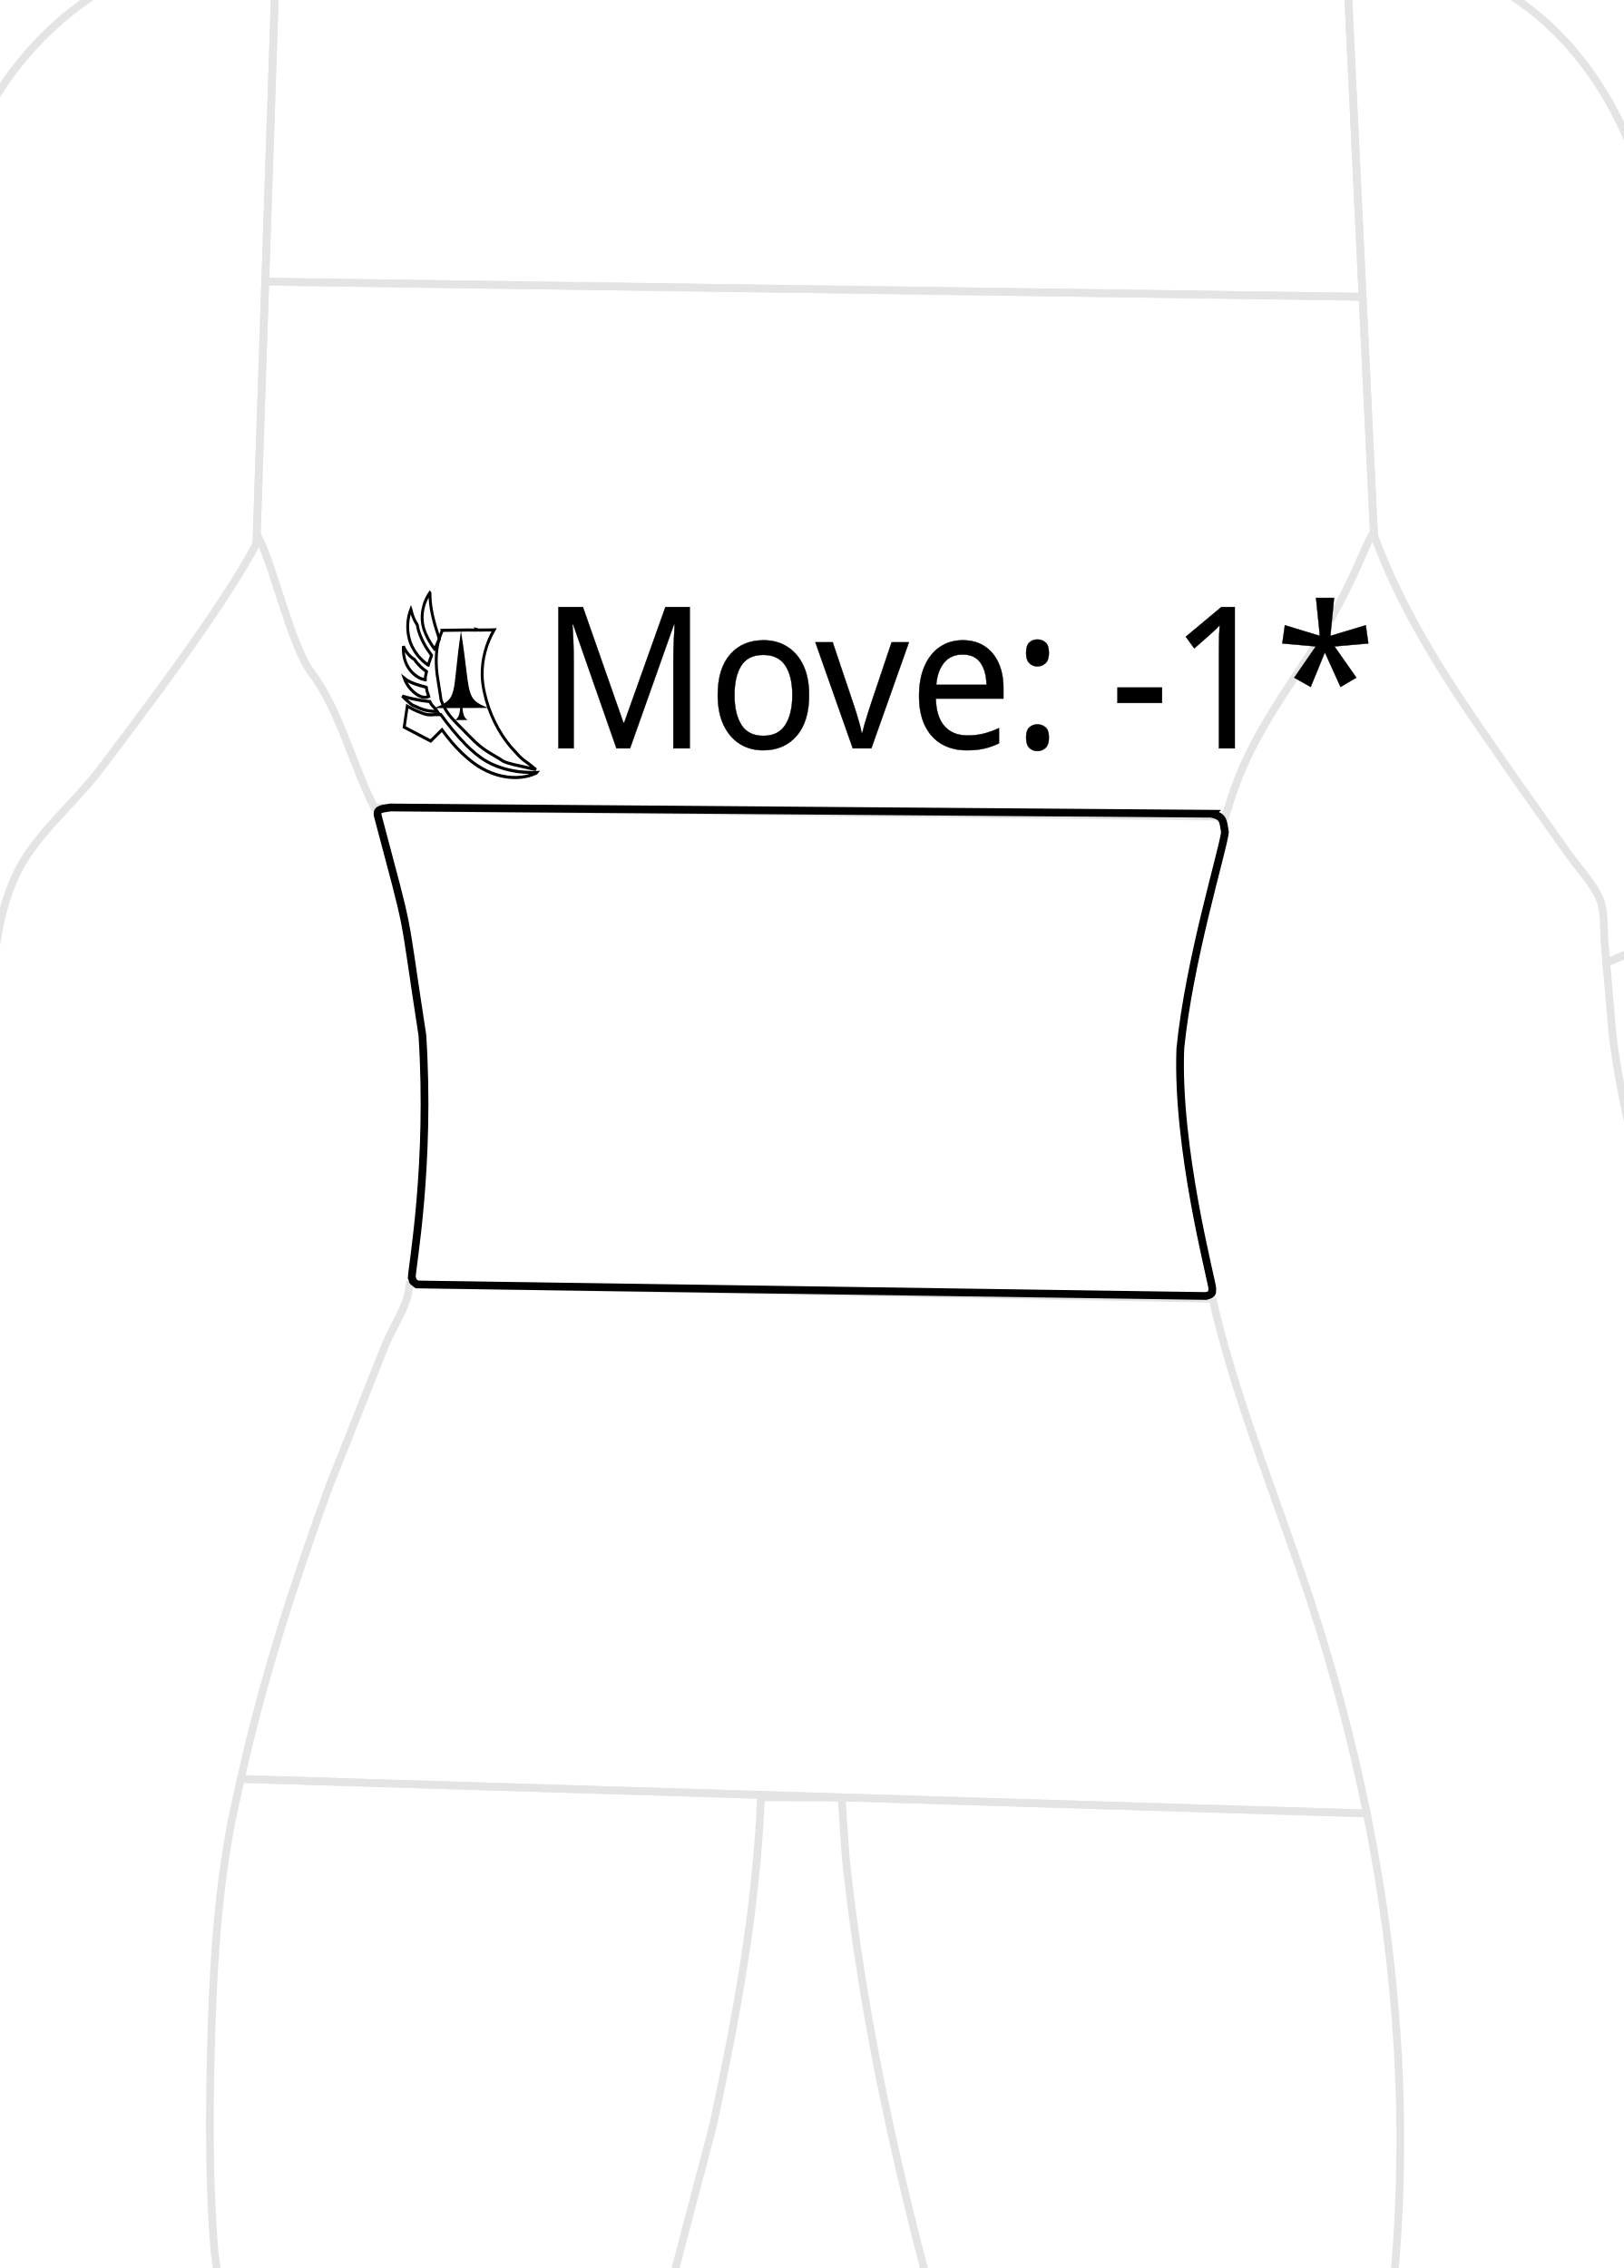
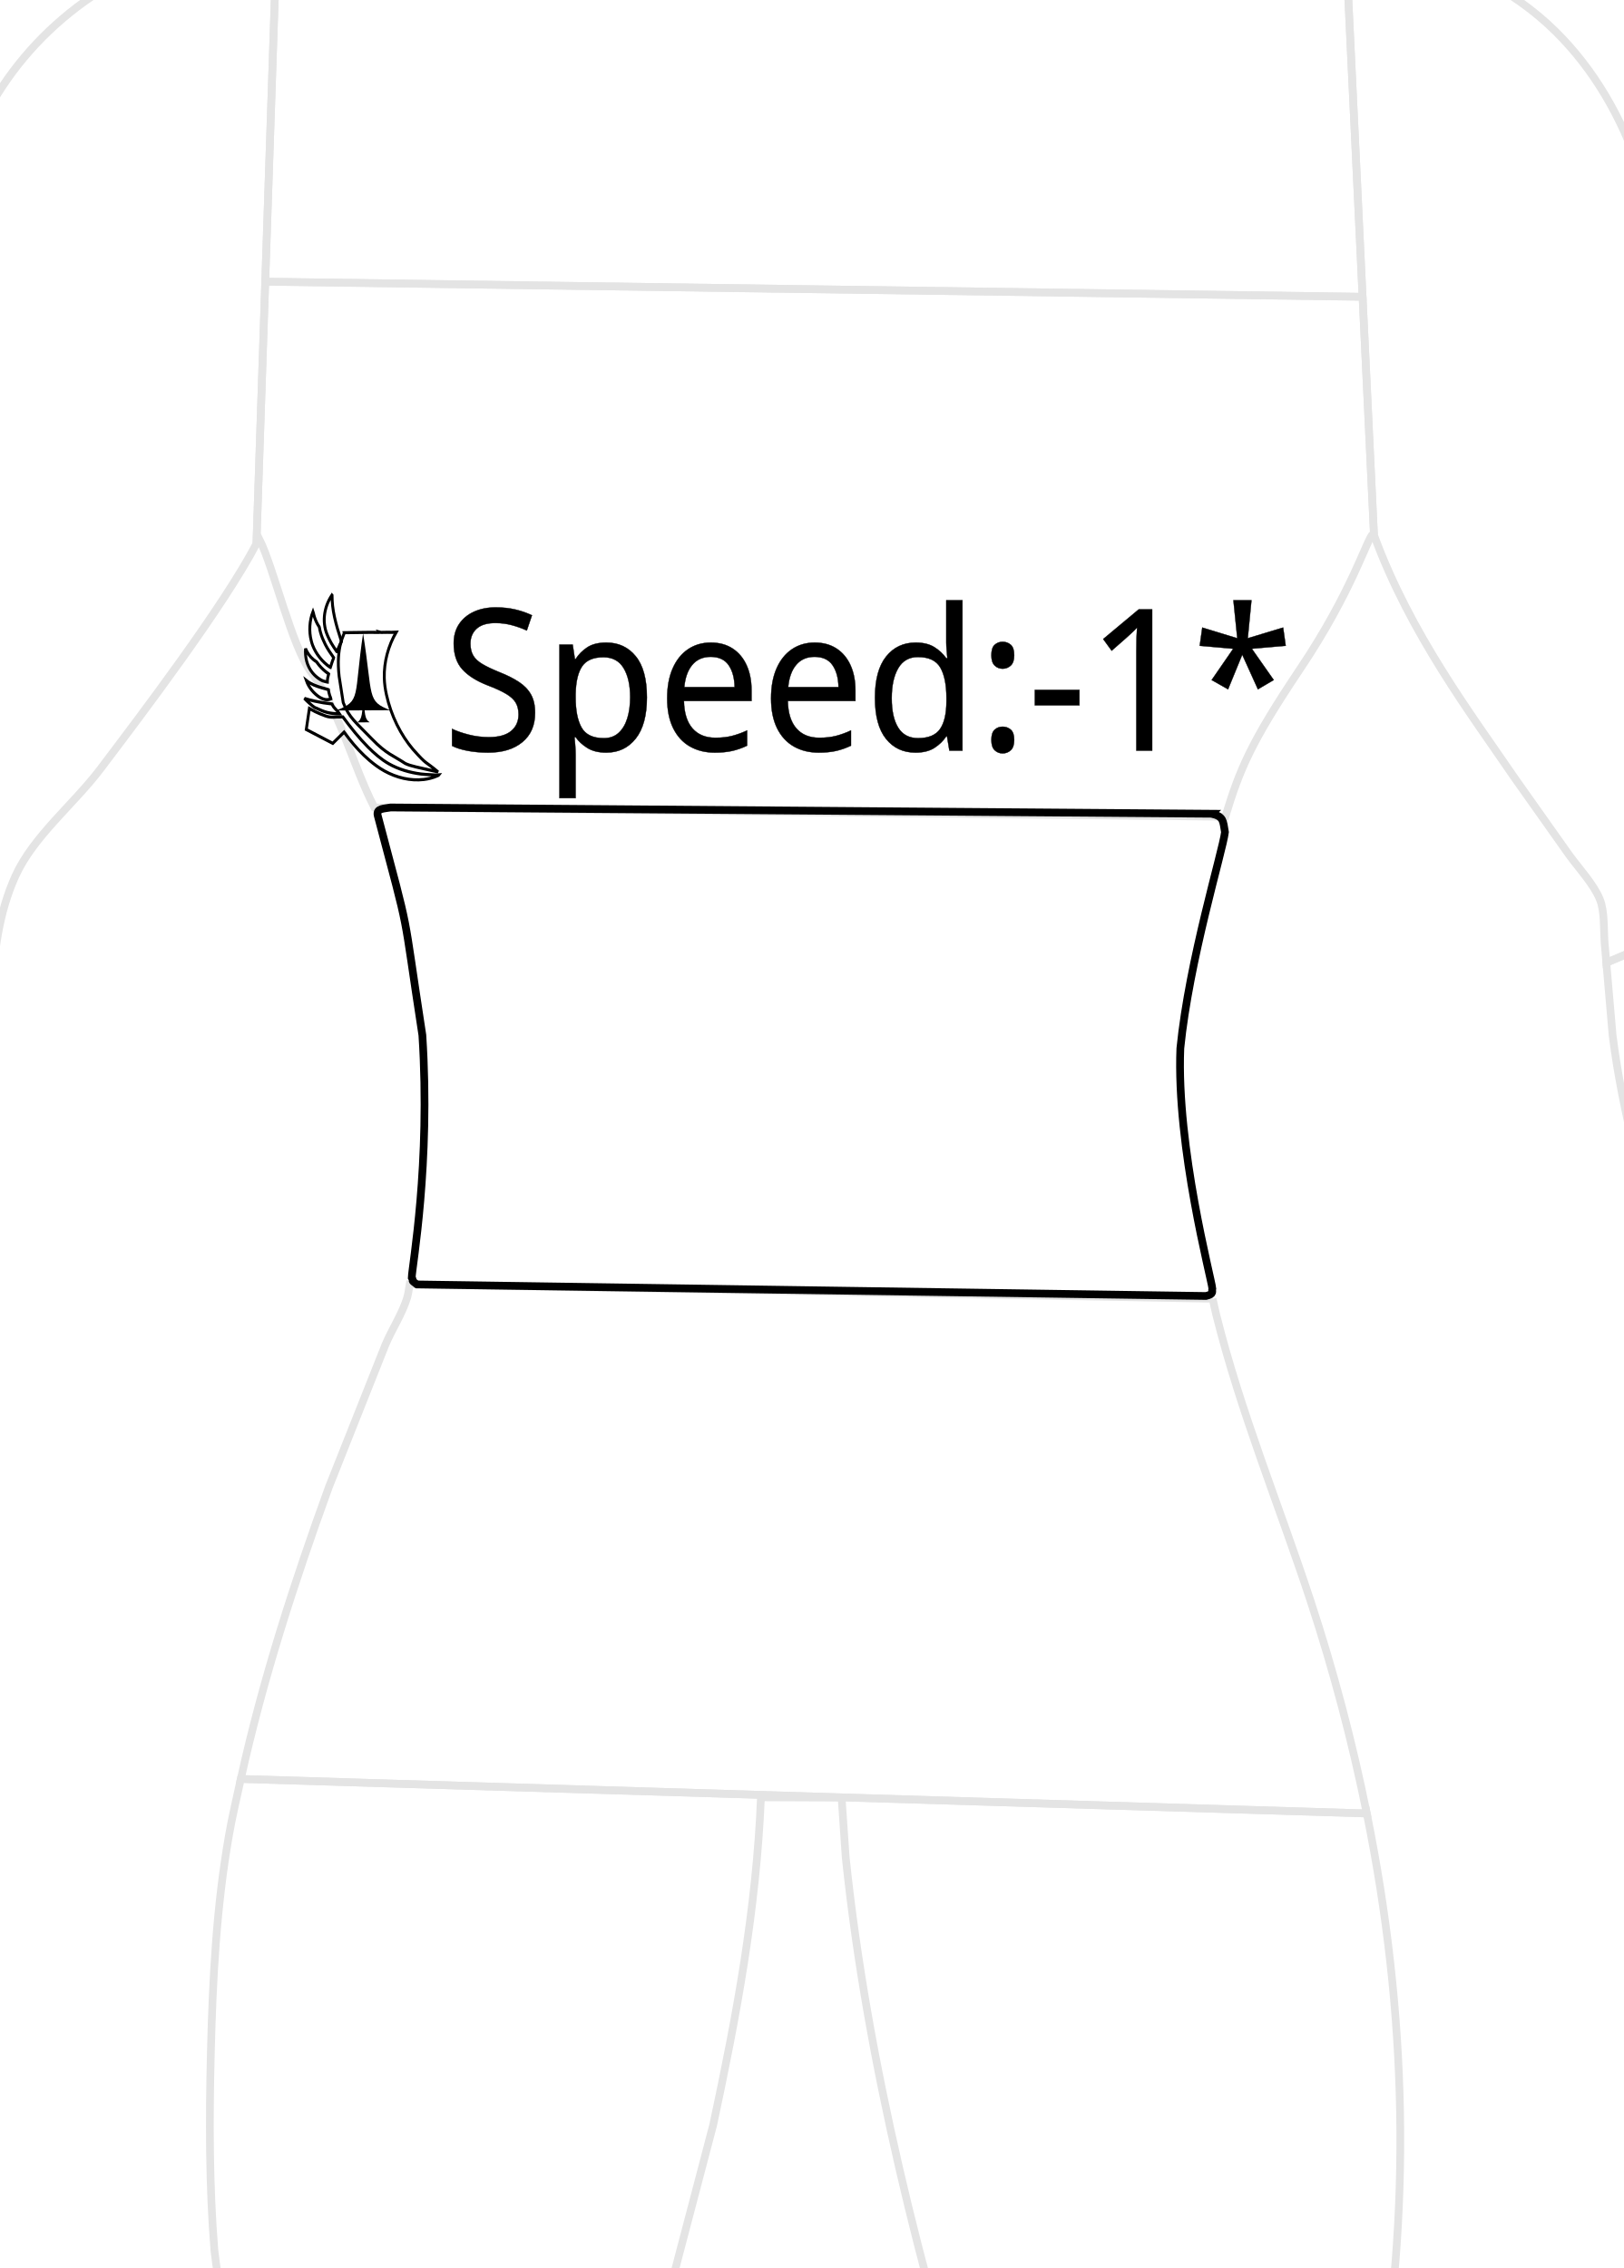
<svg xmlns="http://www.w3.org/2000/svg" width="63mm" height="88mm" viewBox="0 0 63 88" version="1.1" id="svg1" xml:space="preserve">
  <defs id="defs1" />
  <g id="layer1">
    <g id="g1" transform="matrix(0.06087197,0,0,0.06087197,0.03359486,0.544023)">
      <path id="path2" style="fill:none;stroke:#e4e4e4;stroke-width:4.928;stroke-dasharray:none;stroke-opacity:1" d="m 1183.05,537.001 -159.774,67.712 4.001,46.246 c 3.101,24.88 8.315,50.188 14.218,74.552 6.564,27.093 16.83,54.459 28.285,79.908 25.228,56.062 80.326,144.987 63.797,208.364 -0.505,1.938 -1.046,3.789 -1.828,5.636 -7.692,18.165 -24.438,32.525 -33.426,50.096 -7.023,13.722 -8.287,29.537 -10.238,44.59 l -6.518,59.711 c -0.718,10.016 -3.08,21.053 -0.688,30.866 l 4.517,4.495 c 7.798,-1.495 15.847,-6.798 20.95,-12.884 3.266,-22.165 4.989,-59.295 24.22,-73.627 2.961,-2.205 3.202,-2.034 6.819,-1.764 10.348,20.381 10.849,45.564 3.85,66.83 -4.583,13.925 -12.287,30.6 -20.714,42.675 -7.525,10.783 -25.808,24.515 -29.36,36.652 -0.598,2.04 -0.037,6.229 -0.042,8.496 4.013,4.772 4.362,5.474 10.346,6.948 41.188,-12.089 95.343,-41.658 116.561,-79.672 6.186,-11.088 9.748,-24.365 11.508,-36.889 l 0.409,-2.71 c 2.003,-14.586 -0.957,-31.332 -2.258,-45.966 -1.911,-21.468 -3.049,-42.6 -2.323,-64.163 l 8.669,-108.279 c 9.641,-110.132 17.875,-222.812 -16.562,-329.699 -8.618,-26.746 -20.215,-53.516 -34.415,-78.123 z" />
      <path id="path5" style="fill:none;stroke:#e4e4e4;stroke-width:4.928;stroke-dasharray:none;stroke-opacity:1" d="M 857.33,-41.178 875.183,332.079 c 22.955,62.903 62.571,115.166 89.566,154.74 l 35.039,49.515 c 6.127,8.348 15.599,18.55 19.423,28.156 3.026,7.595 2.356,19.007 2.947,27.167 l 1.118,13.056 159.774,-67.712 c -2.433,-4.216 -4.782,-8.516 -7.378,-12.583 l -18.455,-27.167 c -2.219,-3.142 -6.792,-7.954 -8.045,-11.25 -1.074,-2.829 -0.529,-9.654 -0.71,-12.863 l -2.431,-35.362 c -3.83,-35.989 -10.79,-72.301 -23.381,-106.322 -10.713,-28.936 -24.083,-57.801 -39.492,-84.554 -6.545,-11.36 -16.327,-22.699 -21.639,-34.394 -1.676,-3.687 -1.506,-7.731 -1.506,-11.68 0,-67.965 -19.497,-140.654 -69.067,-189.693 -28.003,-27.698 -67.692,-47.677 -107.225,-50.849 -6.46,-0.52 -18.737,-0.066 -26.392,-1.463 z" />
      <path id="path3" style="fill:none;stroke:#e4e4e4;stroke-width:4.928;stroke-dasharray:none;stroke-opacity:1" d="M -5.744,623.879 -177.047,555.757 c -5.958,12.859 -11.135,26.048 -15.401,39.75 -13.857,44.513 -19.679,91.642 -23.166,137.984 -5.881,78.194 -3.079,155.662 2.753,233.745 l 7.528,77.994 c 1.892,31.301 -5.204,61.036 -5.485,91.911 -0.275,30.208 9.389,61.093 28.199,84.769 20.154,25.368 59.083,53.004 91.717,57.366 2.958,0.397 4.765,0.076 7.528,-0.882 2.359,-4.141 2.374,-4.365 0.989,-8.948 -2.729,-9.047 -12.418,-19.749 -17.595,-27.898 -20.631,-32.483 -37.239,-74.637 -23.876,-112.861 l 4.087,-3.076 c 7.304,2.278 12.433,8.444 15.853,15.1 10.075,19.603 3.091,51.849 22.908,65.024 5.287,0.51 5.552,0.672 10.389,-2.237 9.431,-23.117 4.73,-102.708 -5.119,-126.068 -6.553,-15.541 -18.201,-26.741 -26.392,-41.083 -23.449,-41.058 -11.887,-91.382 4.28,-132.564 24.65,-62.796 64.02,-118.414 82.317,-184.101 8.708,-31.261 8.037,-63.831 9.787,-95.804 z" />
      <path id="path6" style="fill:none;stroke:#e4e4e4;stroke-width:4.928;stroke-dasharray:none;stroke-opacity:1" d="m 175.797,-46.254 c -0.101,0.043 -0.222,0.153 -0.323,0.194 -6.497,2.645 -20.733,0.678 -28.307,1.377 -10.34,0.953 -20.71,3.156 -30.673,6.044 -60.783,17.614 -111.357,62.744 -134.844,121.68 -9.198,23.082 -13.746,48.716 -16.778,73.305 l -3.678,43.535 c -0.305,3.995 0.185,12.513 -1.205,16.003 -3.981,9.986 -16.853,22.669 -23.037,32.329 -18.343,28.65 -33.623,59.504 -44.654,91.696 -9.638,28.129 -15.7,57.192 -20.413,86.512 -3.487,21.708 -5.805,44.831 -12.067,65.927 -3.644,12.275 -15.693,24.33 -22.305,35.491 -5.397,9.107 -10.167,18.435 -14.562,27.919 l 171.303,68.121 c 1.395,-25.474 4.291,-50.578 14.949,-74.273 C 20.625,524.216 46.408,503.72 63.345,481.334 89.279,447.057 142.152,377.381 162.891,337.628 Z" />
      <path id="path4" style="fill:none;stroke:#e4e4e4;stroke-width:4.928;stroke-dasharray:none;stroke-opacity:1" d="m 890.927,1800.197 -213.354,3.399 c -0.957,8.735 -1.704,17.522 -2.667,26.177 -4.661,41.889 -9.548,85.183 -5.356,127.315 7.916,79.486 46.208,152.187 62.249,230.433 6.389,31.147 12.05,62.551 13.099,94.427 0.861,26.1 -1.351,52.981 1.032,78.919 1.695,18.462 7.109,36.33 10.002,54.548 2.534,15.951 -3.071,34.765 -6.431,50.526 -6.896,32.308 -14.91,66.236 -15.896,99.353 -0.324,10.904 -0.911,22.335 1.828,32.996 2.119,8.232 5.915,16.105 12.347,21.854 5.444,4.885 12.416,7.506 19.466,9.099 17.803,4.021 38.537,3.101 56.828,3.398 26.648,0.405 54.727,1.758 81.22,-0.968 8.257,-0.837 19.214,-4.487 24.844,-10.884 6.2,-7.044 5.844,-19.174 4.797,-28.027 -4.086,-34.412 -23.557,-60.775 -39.47,-90.276 -19.228,-35.682 -38.69,-80.936 -41.686,-121.422 -1.986,-26.856 -0.182,-54.951 0.86,-81.887 2.553,-66.073 8.052,-135.608 24.435,-199.846 11.744,-46.019 32.59,-93.03 35.964,-140.587 3.825,-53.888 -6.79,-107.481 -24.112,-158.548 z" />
      <path id="path7" style="fill:none;stroke:#e4e4e4;stroke-width:4.928;stroke-dasharray:none;stroke-opacity:1" d="m 345.272,1807.703 -213.031,-9.12 c -14.808,48.815 -25.5,100.986 -21.961,150.245 3.684,51.363 20.866,101.468 32.393,151.428 16.229,70.336 23.884,139.563 27.339,211.547 1.117,23.32 3.28,47.716 1.807,70.982 -0.999,15.79 -5.078,31.698 -10.97,46.353 -11.808,29.393 -27.592,58.602 -41.428,87.157 -13.134,27.125 -28.863,48.76 -30.952,80.339 -0.416,6.316 -0.918,14.259 1.613,20.198 2.891,6.801 9.025,8.951 15.681,11.056 25.498,8.016 140.313,9.112 161.924,-2.925 10.893,-6.073 16.844,-17.093 19.896,-28.78 10.022,-38.298 -3.897,-90.566 -11.959,-128.541 -3.236,-15.223 -7.948,-31.462 -7.184,-47.171 1.069,-21.916 9.334,-43.811 11.077,-66.185 1.954,-25.101 -0.289,-50.785 0.774,-75.994 1.93,-45.721 10.575,-91.672 21.639,-135.962 15.015,-60.108 42.133,-117.496 49.537,-179.304 6.126,-51.179 -1.713,-104.148 -6.195,-155.321 z" />
      <path id="path8" style="fill:none;stroke:#e4e4e4;stroke-width:4.928;stroke-dasharray:none;stroke-opacity:1" d="M 870.601,1146.992 152.933,1124.988 c -2.61,11.84 -5.402,23.681 -7.485,35.512 -8.089,45.943 -10.471,92.222 -11.615,138.78 -1.026,41.754 -1.118,84.647 2.28,126.283 l 16.95,133.338 c 7.05,42.589 19.023,84.814 16.003,128.477 -1.568,22.664 -13.885,43.747 -21.445,64.894 -5.337,14.931 -10.569,30.451 -15.379,46.31 l 213.031,9.12 c -0.089,-1.021 -0.193,-2.078 -0.28,-3.097 -1.889,-22.213 -4.692,-45.195 -1.871,-67.476 3.206,-25.317 12.143,-51.345 20.391,-75.413 l 32.2,-94.341 58.313,-221.893 c 14.974,-69.808 27.486,-137.296 30.436,-208.794 l 51.408,0.215 2.603,38.029 c 13.868,132.205 47.969,265.427 87.351,392.185 16.44,52.913 41.142,104.559 51.752,159.021 4.985,25.584 2.833,51.595 0,77.456 l 213.354,-3.399 c -5.461,-16.099 -11.516,-31.974 -18.089,-47.493 l -16.197,-37.599 c -2.629,-6.111 -6.719,-13.604 -7.485,-20.111 -2.143,-18.216 1.317,-38.584 4.345,-56.528 l 22.65,-108.624 c 23.623,-128.758 19.966,-256.937 -5.55,-382.85 z" />
      <path id="path9" style="fill:none;stroke:#e4e4e4;stroke-width:4.928;stroke-dasharray:none;stroke-opacity:1" d="m 772.345,818.885 -511.757,-9.206 c -0.527,3.519 -1.067,6.694 -1.678,8.69 -3.072,10.054 -9.696,20.087 -13.852,29.963 l -35.986,90.599 c -21.858,60.066 -42.241,122.997 -56.14,186.058 l 717.668,22.004 c -9.255,-45.672 -21.204,-91.057 -36.029,-136.048 -19.922,-60.458 -44.396,-119.752 -59.861,-181.606 -0.876,-3.501 -1.578,-6.968 -2.366,-10.454 z" />
      <path id="path11" style="fill:none;stroke:#e4e4e4;stroke-width:4.928;stroke-dasharray:none;stroke-opacity:1" d="m 867.912,180.243 -699.407,-9.636 -5.614,167.022 c 0.469,-0.899 1.372,-2.187 1.807,-3.054 9.303,18.486 20.644,68.625 33.189,85.178 17.843,23.539 26.138,58.625 40.158,85.995 l 542.378,5.929 c 9.219,-30.46 16.601,-47.855 47.717,-94.269 33.453,-49.9 42.428,-82.836 46.611,-86.426 0.135,0.372 0.294,0.725 0.43,1.097 z" />
      <path id="path12" style="fill:none;stroke:#e4e4e4;stroke-width:4.928;stroke-dasharray:none;stroke-opacity:1" d="m 398.207,-175.806 c -0.013,0.032 -0.008,0.316 -0.021,0.344 -52.456,41.139 -113.219,62.342 -170.657,94.857 -11.854,6.71 -23.083,14.325 -34.2,22.176 -5.092,3.596 -11.842,9.739 -17.53,12.175 l -7.292,216.86 699.407,9.636 -10.583,-221.42 c -1.278,-0.233 -3.349,-0.119 -4.259,-0.495 -4.696,-1.943 -10.319,-6.845 -14.67,-9.701 -11.463,-7.522 -22.813,-15.316 -34.781,-22.026 l -80.618,-42.374 c -34.836,-17.339 -69.109,-33.789 -99.052,-59.108 l 0.021,-0.925 z" />
      <path id="path10" style="fill:none;stroke:#000000;stroke-width:4.928;stroke-dasharray:none;stroke-opacity:1" d="M 771.862,509.756 248.446,505.748 c -3.735,0.818 -9.328,0.335 -8.276,5.046 21.751,82.124 15.079,53.341 28.485,140.104 5.336,82.629 -6.518,146.915 -6.768,154.51 1.751,2.824 -1.324,0.992 3.324,4.386 l 502.915,7.354 c 5.655,-1.372 3.406,-3.039 4.032,-4.762 -0.546,-6.071 -22.973,-89.794 -20.387,-153.141 5.649,-56.382 26.967,-125.578 28.439,-137.753 -1.256,-7.281 -0.788,-9.83 -8.349,-11.735 z" />
      <path id="path1" style="fill:none;stroke:#e4e4e4;stroke-width:4.928;stroke-dasharray:none;stroke-opacity:1" d="m 514.176,-640.177 c -5.733,-0.259 -11.685,-0.535 -17.401,0.043 -39.196,4.742 -75.124,19.68 -99.977,51.623 -30.51,39.212 -33.783,114.001 -27.704,162.247 -3.641,3.63 -4.794,1.748 -8.346,3.786 -5.441,3.12 -7.563,11.668 -7.593,17.423 -0.062,12.116 3.102,23.572 5.399,35.362 4.005,20.57 6.694,48.417 22.929,63.432 2.561,2.367 5.709,4.202 8.862,5.657 1.989,12.203 5.851,117.176 2.538,124.799 h 225.765 l 2.603,-80.554 c 0.221,-12.1 -2.202,-33.182 1.979,-44.202 l 1.592,-1.398 c 19.204,-17.155 23.028,-38.897 28.113,-62.851 2.489,-11.717 5.416,-23.741 5.894,-35.727 0.278,-6.91 0.735,-13.461 -3.162,-19.509 -3.026,-2.259 -6.206,-4.399 -8.798,-7.163 3.069,-54.767 4.16,-123.508 -34.394,-167.001 -24.467,-27.601 -61.654,-44.32 -98.299,-45.966 z" />
    </g>
-     <g id="move" transform="matrix(0.04824098,0,0,0.05181757,-3.777887,-11.30938)">
+     <g id="move" transform="matrix(0.04824098,0,0,0.05181757,-7.576303,-11.21894)">
      <text xml:space="preserve" style="font-style:normal;font-variant:normal;font-weight:normal;font-stretch:normal;font-size:148.144px;font-family:Amiri;-inkscape-font-specification:'Amiri, Normal';font-variant-ligatures:normal;font-variant-caps:normal;font-variant-numeric:normal;font-variant-east-asian:normal;fill:#000000;fill-opacity:1;stroke:#000000;stroke-width:0.269;stroke-dasharray:none;stroke-opacity:1;paint-order:markers fill stroke" x="513.048" y="778.57" id="text1-5">
-         <tspan id="tspan1-4" x="513.048" y="778.57">Move: -1*</tspan>
+         <tspan id="tspan1" x="513.048" y="778.57">Speed:-1*</tspan>
      </text>
      <path fill="#fefefe" d="m 423.873,743.606 0.215,0.052 c 1.717,3.764 3.491,3.705 5.984,7.351 -7.824,-0.108 -11.699,-1.089 -18.762,-4.294 -1.35,-0.088 -4.757,-3.114 -5.452,-3.667 -1.445,-1.149 -2.731,-2.338 -3.987,-3.591 2.823,0.888 5.738,1.529 8.606,2.108 4.476,0.905 8.943,1.616 13.396,2.039 z" id="path2-5" style="stroke:#000000;stroke-width:2.323;stroke-dasharray:none;stroke-opacity:1" />
      <path fill="#fefefe" d="m 420.731,732.749 c 0.166,0.038 0.323,0.061 0.475,0.142 0.191,1.493 0.484,2.94 1.014,4.351 l 0.691,1.649 c 0.113,0.255 0.313,0.591 0.351,0.864 -3.386,1.319 -5.886,0.538 -8.868,-0.963 -4.842,-2.846 -9.025,-7.426 -10.994,-12.727 3.752,2.838 8.24,4.3 12.727,5.528 z" id="path3-1" style="stroke:#000000;stroke-width:2.323;stroke-dasharray:none;stroke-opacity:1" />
      <path fill="#fefefe" d="m 419.637,727.111 c -0.99,-0.261 -2.013,-0.437 -2.979,-0.782 -0.853,-0.305 -1.722,-0.794 -2.503,-1.256 -2.165,-1.282 -4.133,-2.889 -5.794,-4.783 -4.413,-5.03 -6.035,-11.581 -5.605,-18.151 1.442,3.246 3.568,6.09 6.398,8.271 l 1.58,1.107 c 0.281,0.181 0.704,0.349 0.933,0.586 0.211,0.217 0.386,0.488 0.574,0.726 l 1.382,1.693 c 2.209,2.468 4.802,4.731 7.625,6.468 l 0.129,0.137 c -0.621,1.976 -1.042,4.007 -1.059,6.084 z" id="path6-0" style="stroke:#000000;stroke-width:2.323;stroke-dasharray:none;stroke-opacity:1" />
      <path fill="#fefefe" d="m 422.504,716.15 c -6.063,-3.906 -11.274,-9.81 -14.036,-16.501 -0.436,-1.057 -0.752,-2.152 -1.06,-3.251 -2.01,-7.163 -1.476,-15.122 1.382,-21.987 0.289,0.725 0.421,1.572 0.625,2.33 0.358,1.331 0.799,2.607 1.357,3.867 0.472,1.066 0.983,2.142 1.582,3.141 l 0.903,1.405 c 0.187,0.274 0.507,0.622 0.609,0.937 0.213,0.659 0.262,1.408 0.428,2.084 0.334,1.363 0.782,2.711 1.238,4.038 0.46,1.338 1.063,2.615 1.672,3.889 l 1.492,2.998 c 1.872,3.38 4.152,6.55 6.511,9.603 l 0.235,0.309 c -0.052,0.335 -0.273,0.71 -0.41,1.024 l -0.668,1.64 -1.608,4.551 z" id="path8-6" style="stroke:#000000;stroke-width:2.323;stroke-dasharray:none;stroke-opacity:1" />
      <path fill="#fefefe" d="m 427.829,704.305 c -1.488,-2.031 -2.998,-4.051 -4.324,-6.194 -0.966,-1.56 -1.794,-3.16 -2.595,-4.807 -1.111,-2.285 -2.104,-4.78 -2.558,-7.292 -0.246,-1.364 -0.453,-2.726 -0.514,-4.112 -0.243,-5.541 1.194,-11.19 3.828,-16.054 0.724,-1.336 1.553,-2.585 2.42,-3.83 0.042,0.042 0.024,0.319 0.025,0.394 0.021,2.542 0.124,5.044 0.425,7.57 0.697,5.855 2.16,11.482 3.875,17.11 l 3.275,9.768 c -0.125,0.387 -0.415,0.759 -0.617,1.114 l -0.731,1.395 -2.321,4.994 -0.078,0.039 z" id="path9-2" style="stroke:#000000;stroke-width:2.323;stroke-dasharray:none;stroke-opacity:1" />
      <path fill="#0f0f0f" d="m 432.787,753.315 c 6.288,7.956 12.853,15.648 20.257,22.595 5.032,4.721 10.495,9.174 16.603,12.438 7.935,4.24 17.117,6.685 26.016,7.743 2.479,0.295 4.967,0.375 7.457,0.51 2.296,0.124 4.634,0.351 6.931,0.158 -0.311,0.391 -0.977,0.557 -1.448,0.751 -3.404,1.404 -7.022,2.249 -10.678,2.664 -10.794,1.226 -22.094,-1.388 -31.676,-6.364 -4.335,-2.251 -8.338,-5 -12.15,-8.043 -5.946,-4.746 -11.374,-10.21 -16.253,-16.04 l -4.063,-5.012 -9.089,8.41 -21.316,-10.38 2.497,-15.708 c 0.381,0.21 0.77,0.46 1.184,0.598 2.325,1.188 4.665,2.355 7.114,3.269 5.938,2.216 7.446,2.963 13.741,2.459 z" id="path10-3" style="fill:none;fill-opacity:1;stroke:#000000;stroke-width:2.323;stroke-dasharray:none;stroke-opacity:1" />
      <path fill="#dc9308" d="m 463.029,689.969 0.144,0.035 c 0.491,0.112 1.149,0.031 1.656,0.022 l 3.584,-0.053 c 2.394,-0.024 4.869,0.11 7.25,-0.043 -6.32,10.208 -9.878,22.14 -9.546,34.177 0.117,4.256 0.747,8.397 1.722,12.534 3.771,16.005 11.619,30.258 21.336,40.949 12.101,12.64 8.483,7.78 20.175,16.948 -17.324,-3.715 -21.55,-4.231 -26.352,-6.332 -9.9,-6.188 -14.978,-6.891 -26.9,-18.414 -12.794,-12.366 -18.294,-15.795 -23.009,-27.194 l -3.257,-19.425 c -2.882,-22.766 4.419,-31.58 4.036,-32.915 l 21.282,-0.262 5.321,0.06 c 0.852,-0.008 1.713,0.02 2.559,-0.084 z" id="path11-9" style="fill:none;stroke:#000000;stroke-width:2.323;stroke-dasharray:none;stroke-opacity:1" />
      <path id="path2-8" d="m 427.402,748.513 c 20.365,-7.374 13.984,-9.568 21.663,-57.743 8.141,47.726 2.643,50.646 21.892,57.542 z" style="stroke-width:10.69" />
      <path id="path2-0" d="m 444.385,757.44 c 4.117,-2.611 3.852,-6.32 4.96,-20.181 1.208,13.97 0.838,17.622 5.012,20.11 z" style="stroke-width:3.024" />
    </g>
  </g>
</svg>
